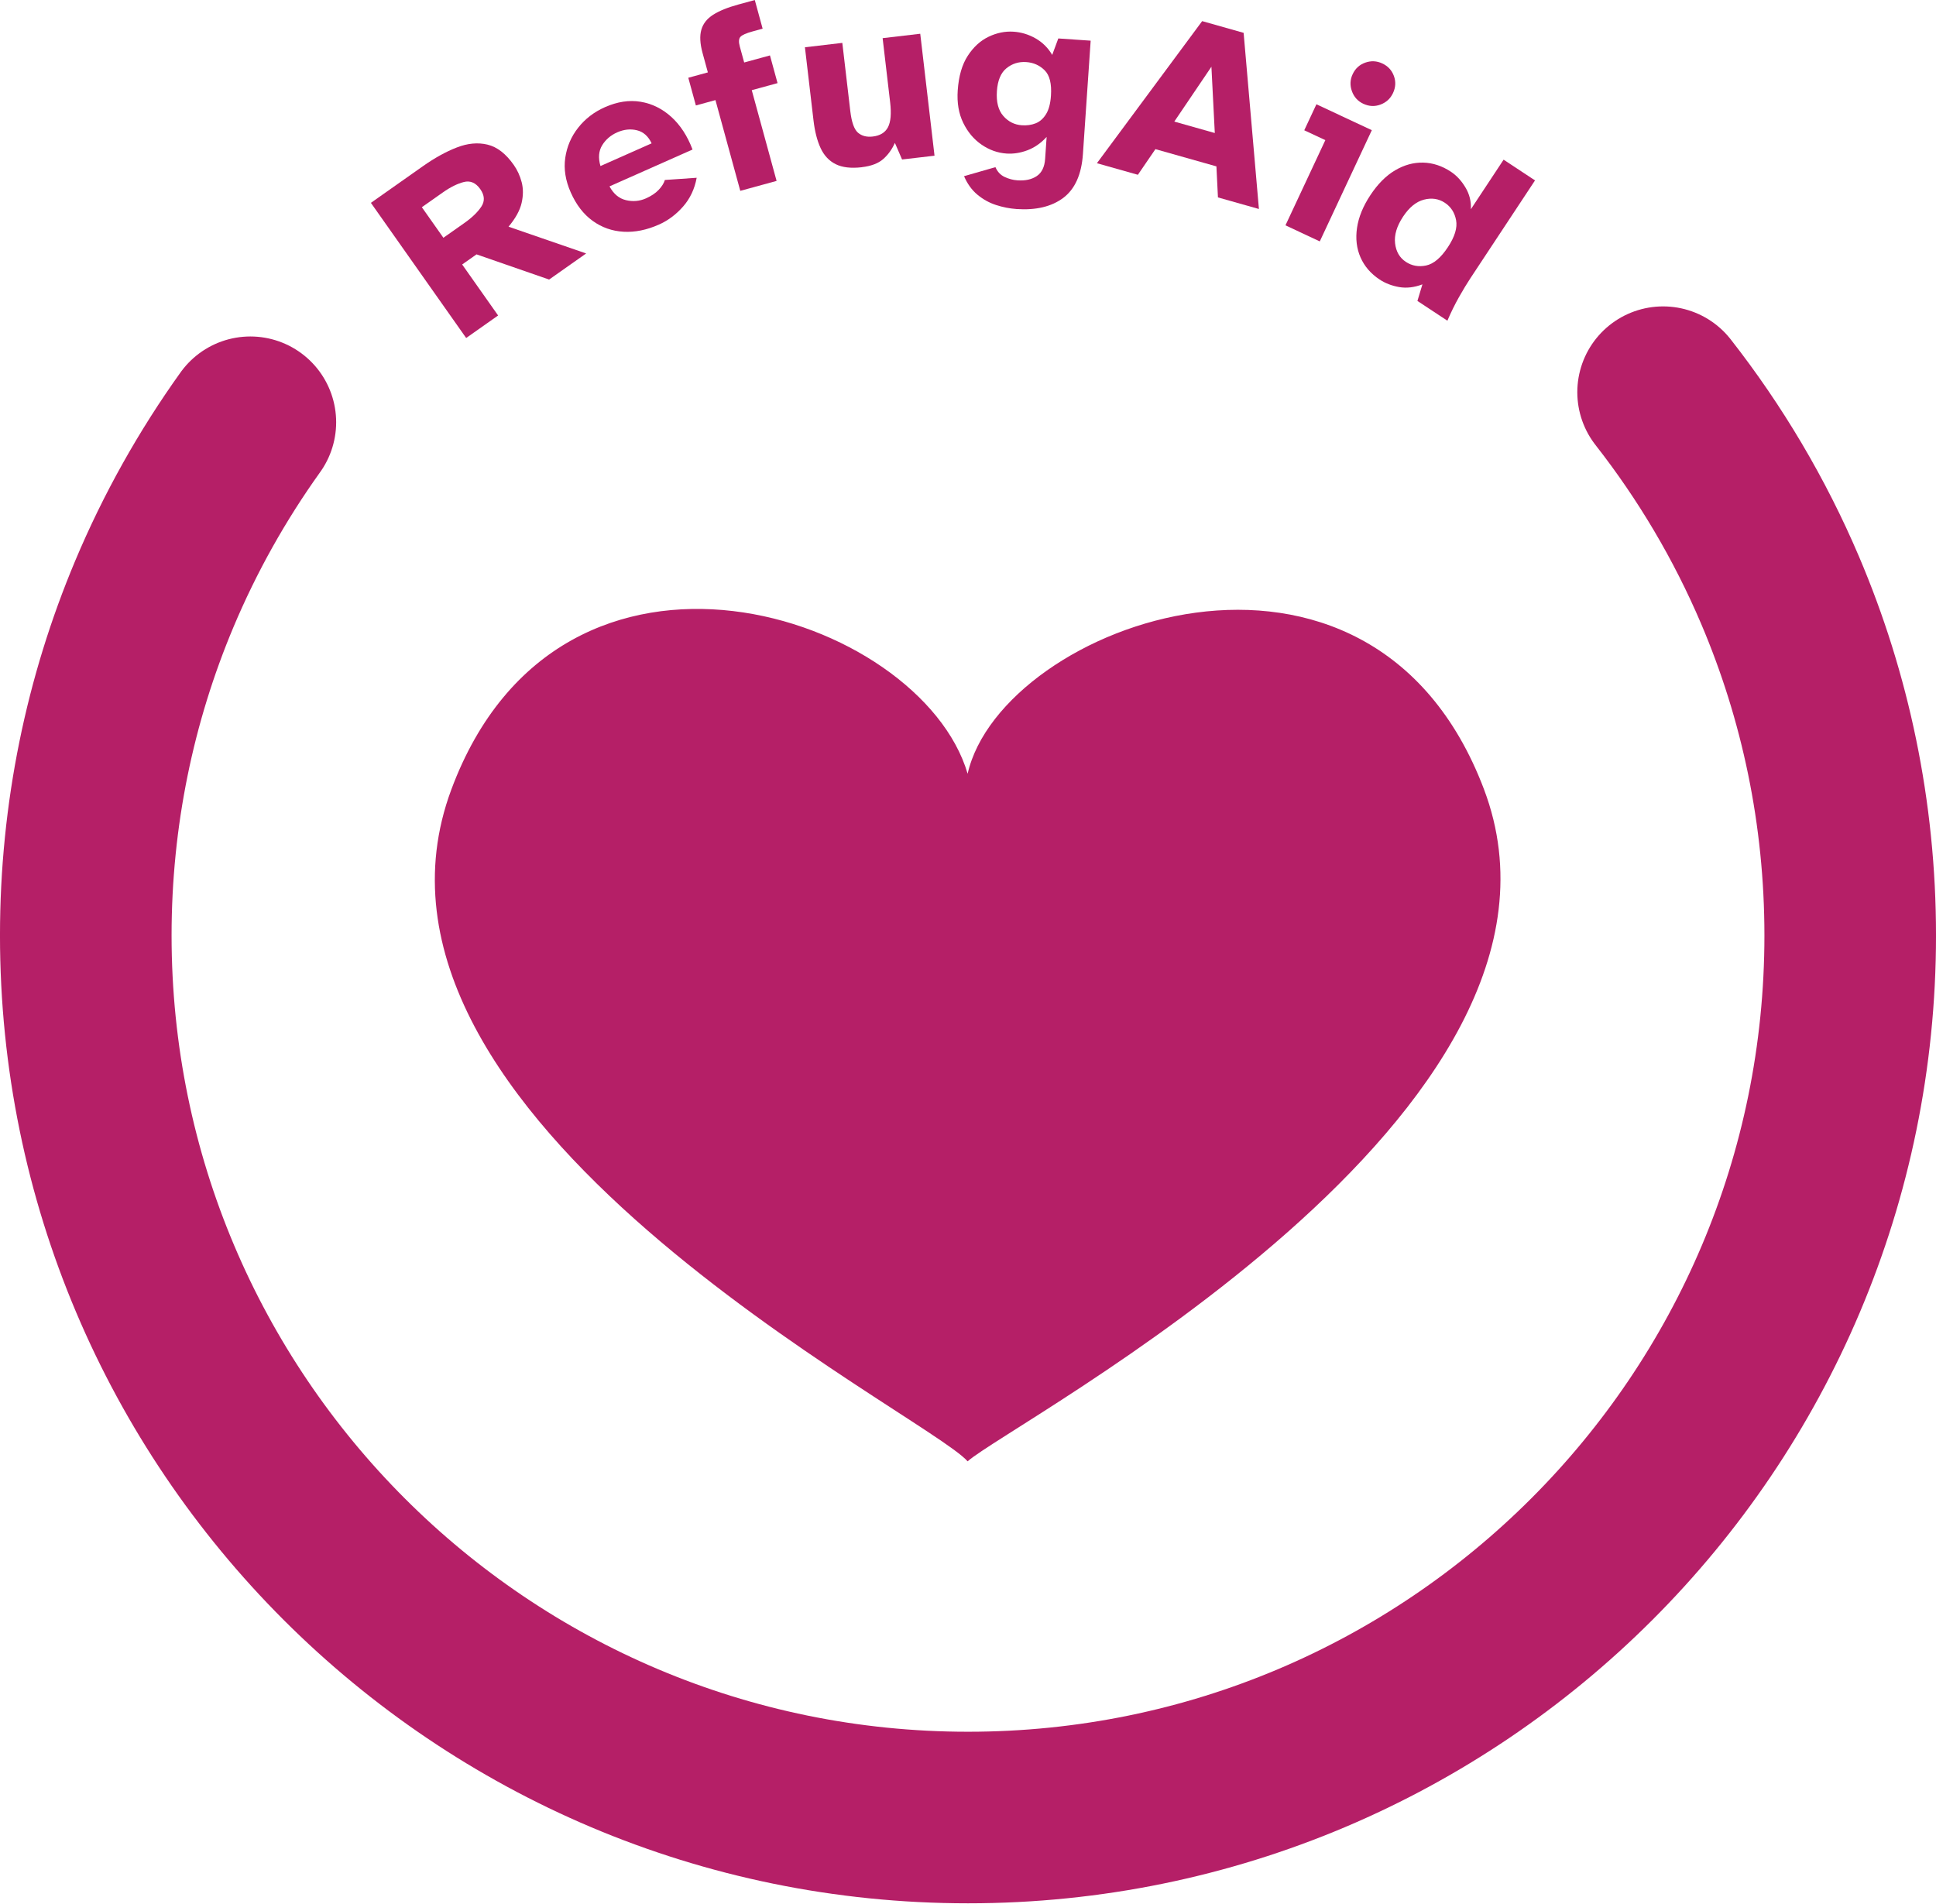
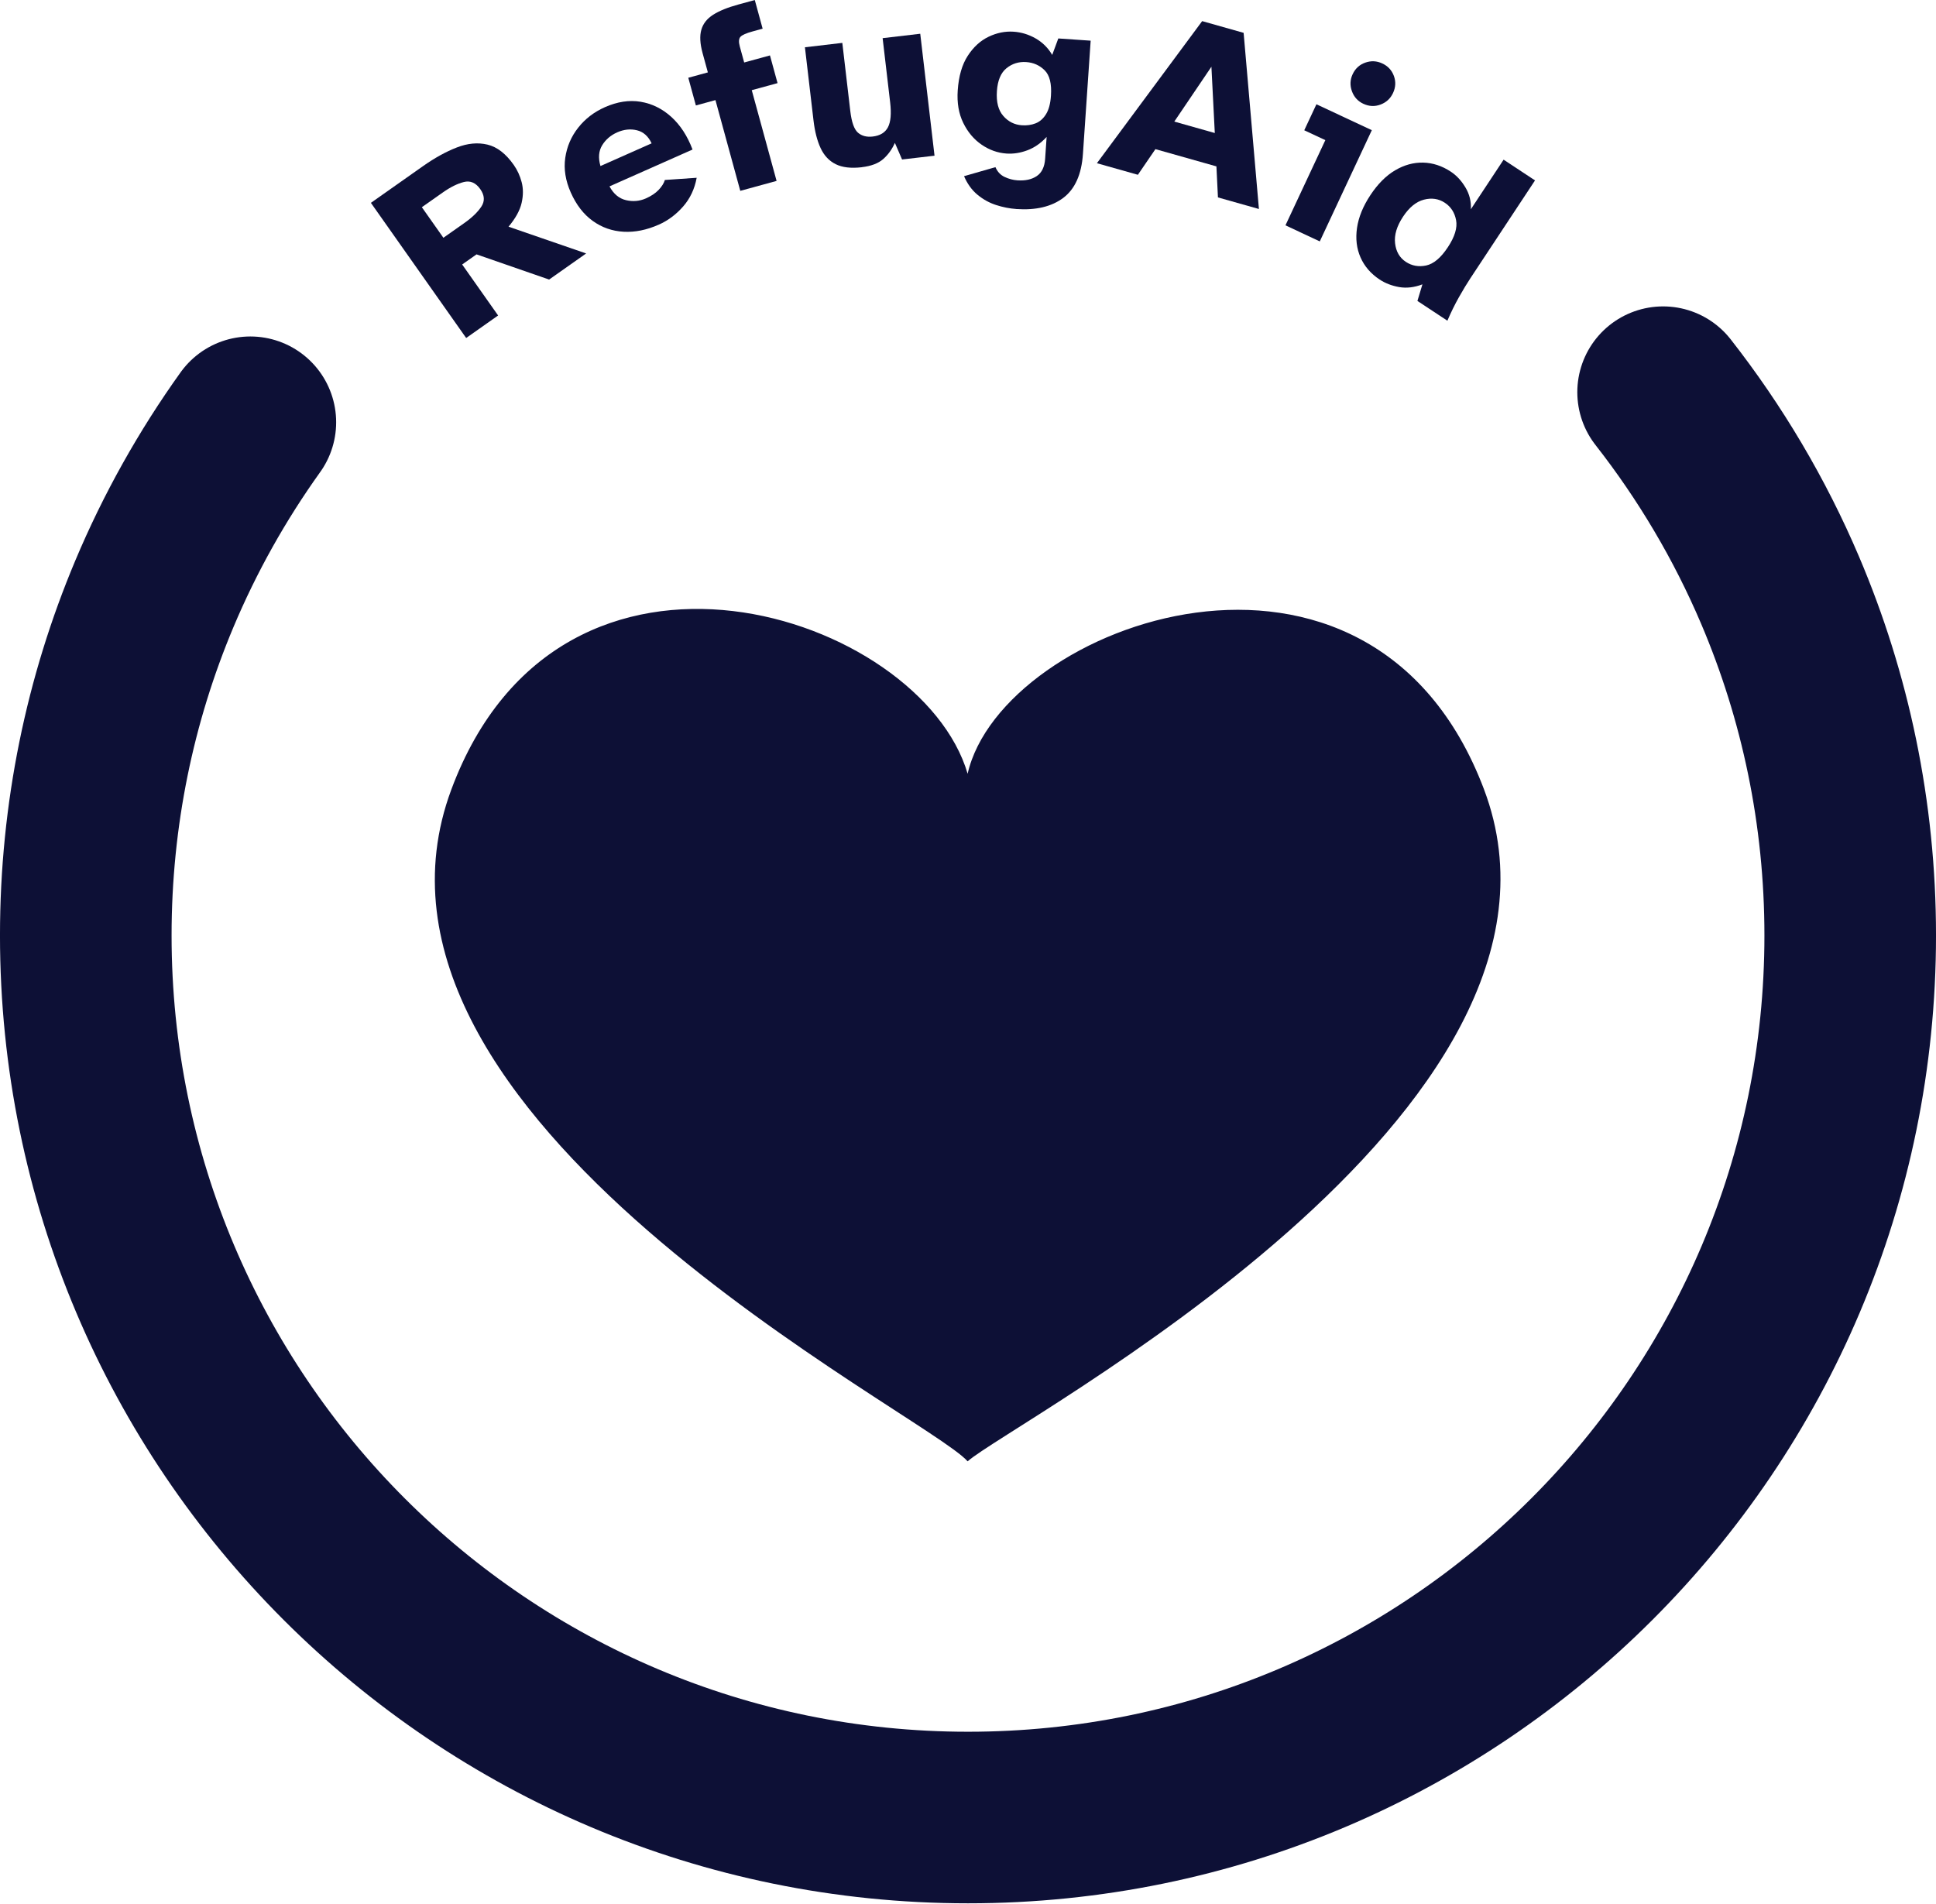
<svg xmlns="http://www.w3.org/2000/svg" id="Layer_2" data-name="Layer 2" viewBox="0 0 847.68 833.47">
  <defs>
    <style>
      .cls-1 {
-         fill: #b51f67;
+         fill: #0D1036;
        stroke-width: 0px;
      }

      .cls-2 {
        fill: none;
-         stroke: #b51f67;
+         stroke: #0D1036;
        stroke-linecap: round;
        stroke-miterlimit: 10;
        stroke-width: 75.13px;
      }
    </style>
  </defs>
  <g id="Layer_1-2" data-name="Layer 1">
    <g>
      <path class="cls-1" d="M649.78,345.67c-49.73-131.56-211.17-72.54-226.1-6.84-20.53-70.02-178.01-122.26-226.07,6.93-53.51,143.88,207.4,273.01,226.07,294.17,18.64-16.81,279.58-152.72,226.09-294.27Z" />
      <g>
        <path class="cls-1" d="M204.12,148.02l-41.72-59.19,22.77-16.05c5.14-3.62,10.09-6.36,14.84-8.2,4.75-1.85,9.23-2.26,13.44-1.25,4.21,1.01,8.04,3.97,11.49,8.88,1.58,2.25,2.74,4.77,3.47,7.56.73,2.8.73,5.83-.02,9.1-.75,3.27-2.66,6.74-5.73,10.4l33.99,11.72-16.22,11.43-31.78-11.03-6.29,4.43,15.74,22.33-14,9.87ZM194.14,104.12l9.22-6.49c3.31-2.33,5.77-4.71,7.38-7.12,1.61-2.42,1.46-4.98-.46-7.7-1.96-2.78-4.34-3.81-7.16-3.11-2.82.71-5.88,2.22-9.19,4.55l-9.22,6.49,9.43,13.38Z" />
        <path class="cls-1" d="M288.43,98.38c-5.29,2.35-10.42,3.38-15.41,3.1-4.99-.28-9.48-1.86-13.49-4.74-4.01-2.89-7.22-7.04-9.62-12.45-2.32-5.22-3.12-10.28-2.41-15.18.71-4.9,2.59-9.29,5.65-13.18,3.06-3.89,6.96-6.89,11.72-9,5.42-2.4,10.62-3.19,15.61-2.37,4.99.83,9.47,3.03,13.43,6.61,3.96,3.58,7.07,8.35,9.32,14.31l-36.36,16.14c1.79,3.32,4.2,5.33,7.25,6.04,3.04.71,5.95.44,8.72-.79,2.31-1.03,4.16-2.26,5.53-3.7,1.38-1.44,2.29-2.89,2.75-4.36l13.92-.96c-.9,4.91-2.89,9.11-5.96,12.61-3.07,3.5-6.62,6.14-10.65,7.93ZM262.92,72.71l22.39-9.94c-1.47-3.14-3.63-5.05-6.46-5.73-2.83-.68-5.7-.37-8.61.92-2.84,1.26-5.03,3.14-6.57,5.64-1.54,2.5-1.79,5.54-.76,9.11Z" />
        <path class="cls-1" d="M324.13,83.56l-10.87-39.73-8.57,2.35-3.32-12.13,8.57-2.35-2.32-8.47c-1.12-4.11-1.31-7.51-.54-10.19.76-2.68,2.49-4.88,5.17-6.58,2.68-1.71,6.35-3.2,11.03-4.48l7.21-1.97,3.43,12.55-4.39,1.2c-2.79.76-4.56,1.55-5.31,2.35-.75.81-.85,2.22-.3,4.24l1.92,7.01,11.29-3.09,3.32,12.13-11.29,3.09,10.87,39.73-15.89,4.35Z" />
        <path class="cls-1" d="M377.37,73.23c-4.74.55-8.56.11-11.45-1.33-2.9-1.44-5.1-3.79-6.61-7.03-1.51-3.24-2.54-7.27-3.11-12.08l-3.76-32.09,16.37-1.92,3.49,29.82c.57,4.88,1.69,8.04,3.35,9.49,1.66,1.44,3.82,2.01,6.47,1.7,3.23-.38,5.45-1.73,6.67-4.06,1.22-2.33,1.54-5.96.96-10.92l-3.29-28.1,16.47-1.93,6.25,53.4-14.21,1.66-3.14-7.27c-1.27,2.84-2.98,5.21-5.12,7.09-2.14,1.89-5.26,3.07-9.35,3.55Z" />
        <path class="cls-1" d="M445.04,91.53c-2.96-.2-5.92-.79-8.9-1.75-2.98-.96-5.7-2.47-8.17-4.52-2.47-2.05-4.42-4.76-5.86-8.11l13.74-3.95c.88,2.02,2.23,3.45,4.05,4.3,1.83.85,3.67,1.34,5.55,1.47,3.46.24,6.29-.38,8.49-1.86,2.2-1.48,3.42-3.99,3.67-7.52l.66-9.63c-2.51,2.73-5.3,4.67-8.39,5.84-3.09,1.17-6.14,1.64-9.17,1.44-3.89-.27-7.54-1.56-10.93-3.9-3.39-2.33-6.07-5.52-8.04-9.57-1.97-4.05-2.77-8.77-2.4-14.18.43-6.27,1.9-11.33,4.41-15.18,2.51-3.85,5.56-6.63,9.15-8.34,3.59-1.71,7.23-2.44,10.91-2.19,3.39.23,6.6,1.21,9.63,2.94s5.46,4.14,7.27,7.23l2.67-7.21,14.17.97-3.39,49.64c-.61,8.94-3.48,15.34-8.59,19.19-5.12,3.85-11.97,5.48-20.54,4.9ZM447.44,54.86c2.16.15,4.15-.13,5.98-.84,1.82-.71,3.34-2.03,4.56-3.98,1.22-1.94,1.95-4.65,2.18-8.11.36-5.26-.56-8.98-2.77-11.16-2.21-2.18-4.9-3.38-8.07-3.59-3.24-.22-6.11.67-8.6,2.67-2.49,2-3.9,5.35-4.22,10.03-.33,4.76.6,8.39,2.79,10.89,2.18,2.5,4.9,3.87,8.14,4.09Z" />
        <path class="cls-1" d="M480.28,71.48l46.09-62.23,18.15,5.13,6.7,77.14-17.94-5.07-.67-13.59-26.71-7.55-7.68,11.23-17.94-5.07ZM514.16,53.24l17.74,5.01-1.48-29.03-16.25,24.02Z" />
        <path class="cls-1" d="M562.84,98.68l17.46-37.31-9.23-4.32,5.33-11.39,24.25,11.35-22.78,48.7-15.02-7.03ZM596.96,45.46c-2.42-1.13-4.1-2.97-5.02-5.52-.92-2.55-.82-5.03.32-7.45,1.16-2.49,3.01-4.18,5.54-5.07,2.53-.89,5.01-.77,7.43.36,2.49,1.16,4.18,3,5.09,5.49.91,2.5.78,4.99-.39,7.48-1.13,2.42-2.96,4.1-5.47,5.04-2.51.94-5.01.83-7.5-.34Z" />
        <path class="cls-1" d="M604.07,122.41c-3.86-2.55-6.64-5.78-8.36-9.68-1.71-3.9-2.23-8.2-1.54-12.91.68-4.7,2.63-9.5,5.86-14.38,3.23-4.88,6.83-8.5,10.81-10.85,3.98-2.35,8.08-3.48,12.3-3.38,4.22.1,8.26,1.43,12.12,3.98,2.47,1.63,4.6,3.92,6.37,6.87,1.78,2.95,2.57,6.14,2.39,9.57l14.34-21.71,13.75,9.08-28.32,42.88c-1.47,2.23-3.12,4.95-4.94,8.17-1.82,3.21-3.52,6.68-5.11,10.39l-13.12-8.66,2.19-7.26c-3.58,1.36-6.98,1.75-10.2,1.19-3.22-.57-6.07-1.67-8.54-3.3ZM615.55,114.67c2.65,1.75,5.62,2.28,8.89,1.59,3.27-.7,6.45-3.36,9.51-8.01,3.03-4.58,4.23-8.53,3.6-11.85-.63-3.31-2.27-5.85-4.92-7.6-2.71-1.79-5.77-2.25-9.16-1.37-3.39.88-6.45,3.37-9.15,7.46-2.75,4.16-3.91,8.05-3.48,11.67.42,3.62,2,6.32,4.71,8.11Z" />
      </g>
      <path class="cls-2" d="M728.19,171.74c20.64,26.37,37.94,55.5,51.23,86.74,19.76,46.43,30.7,97.51,30.7,151.16,0,213.33-172.94,386.27-386.27,386.27S37.56,622.96,37.56,409.63c0-52.99,10.67-103.49,29.98-149.46,11.24-26.75,25.4-51.97,42.08-75.26" />
    </g>
  </g>
</svg>
